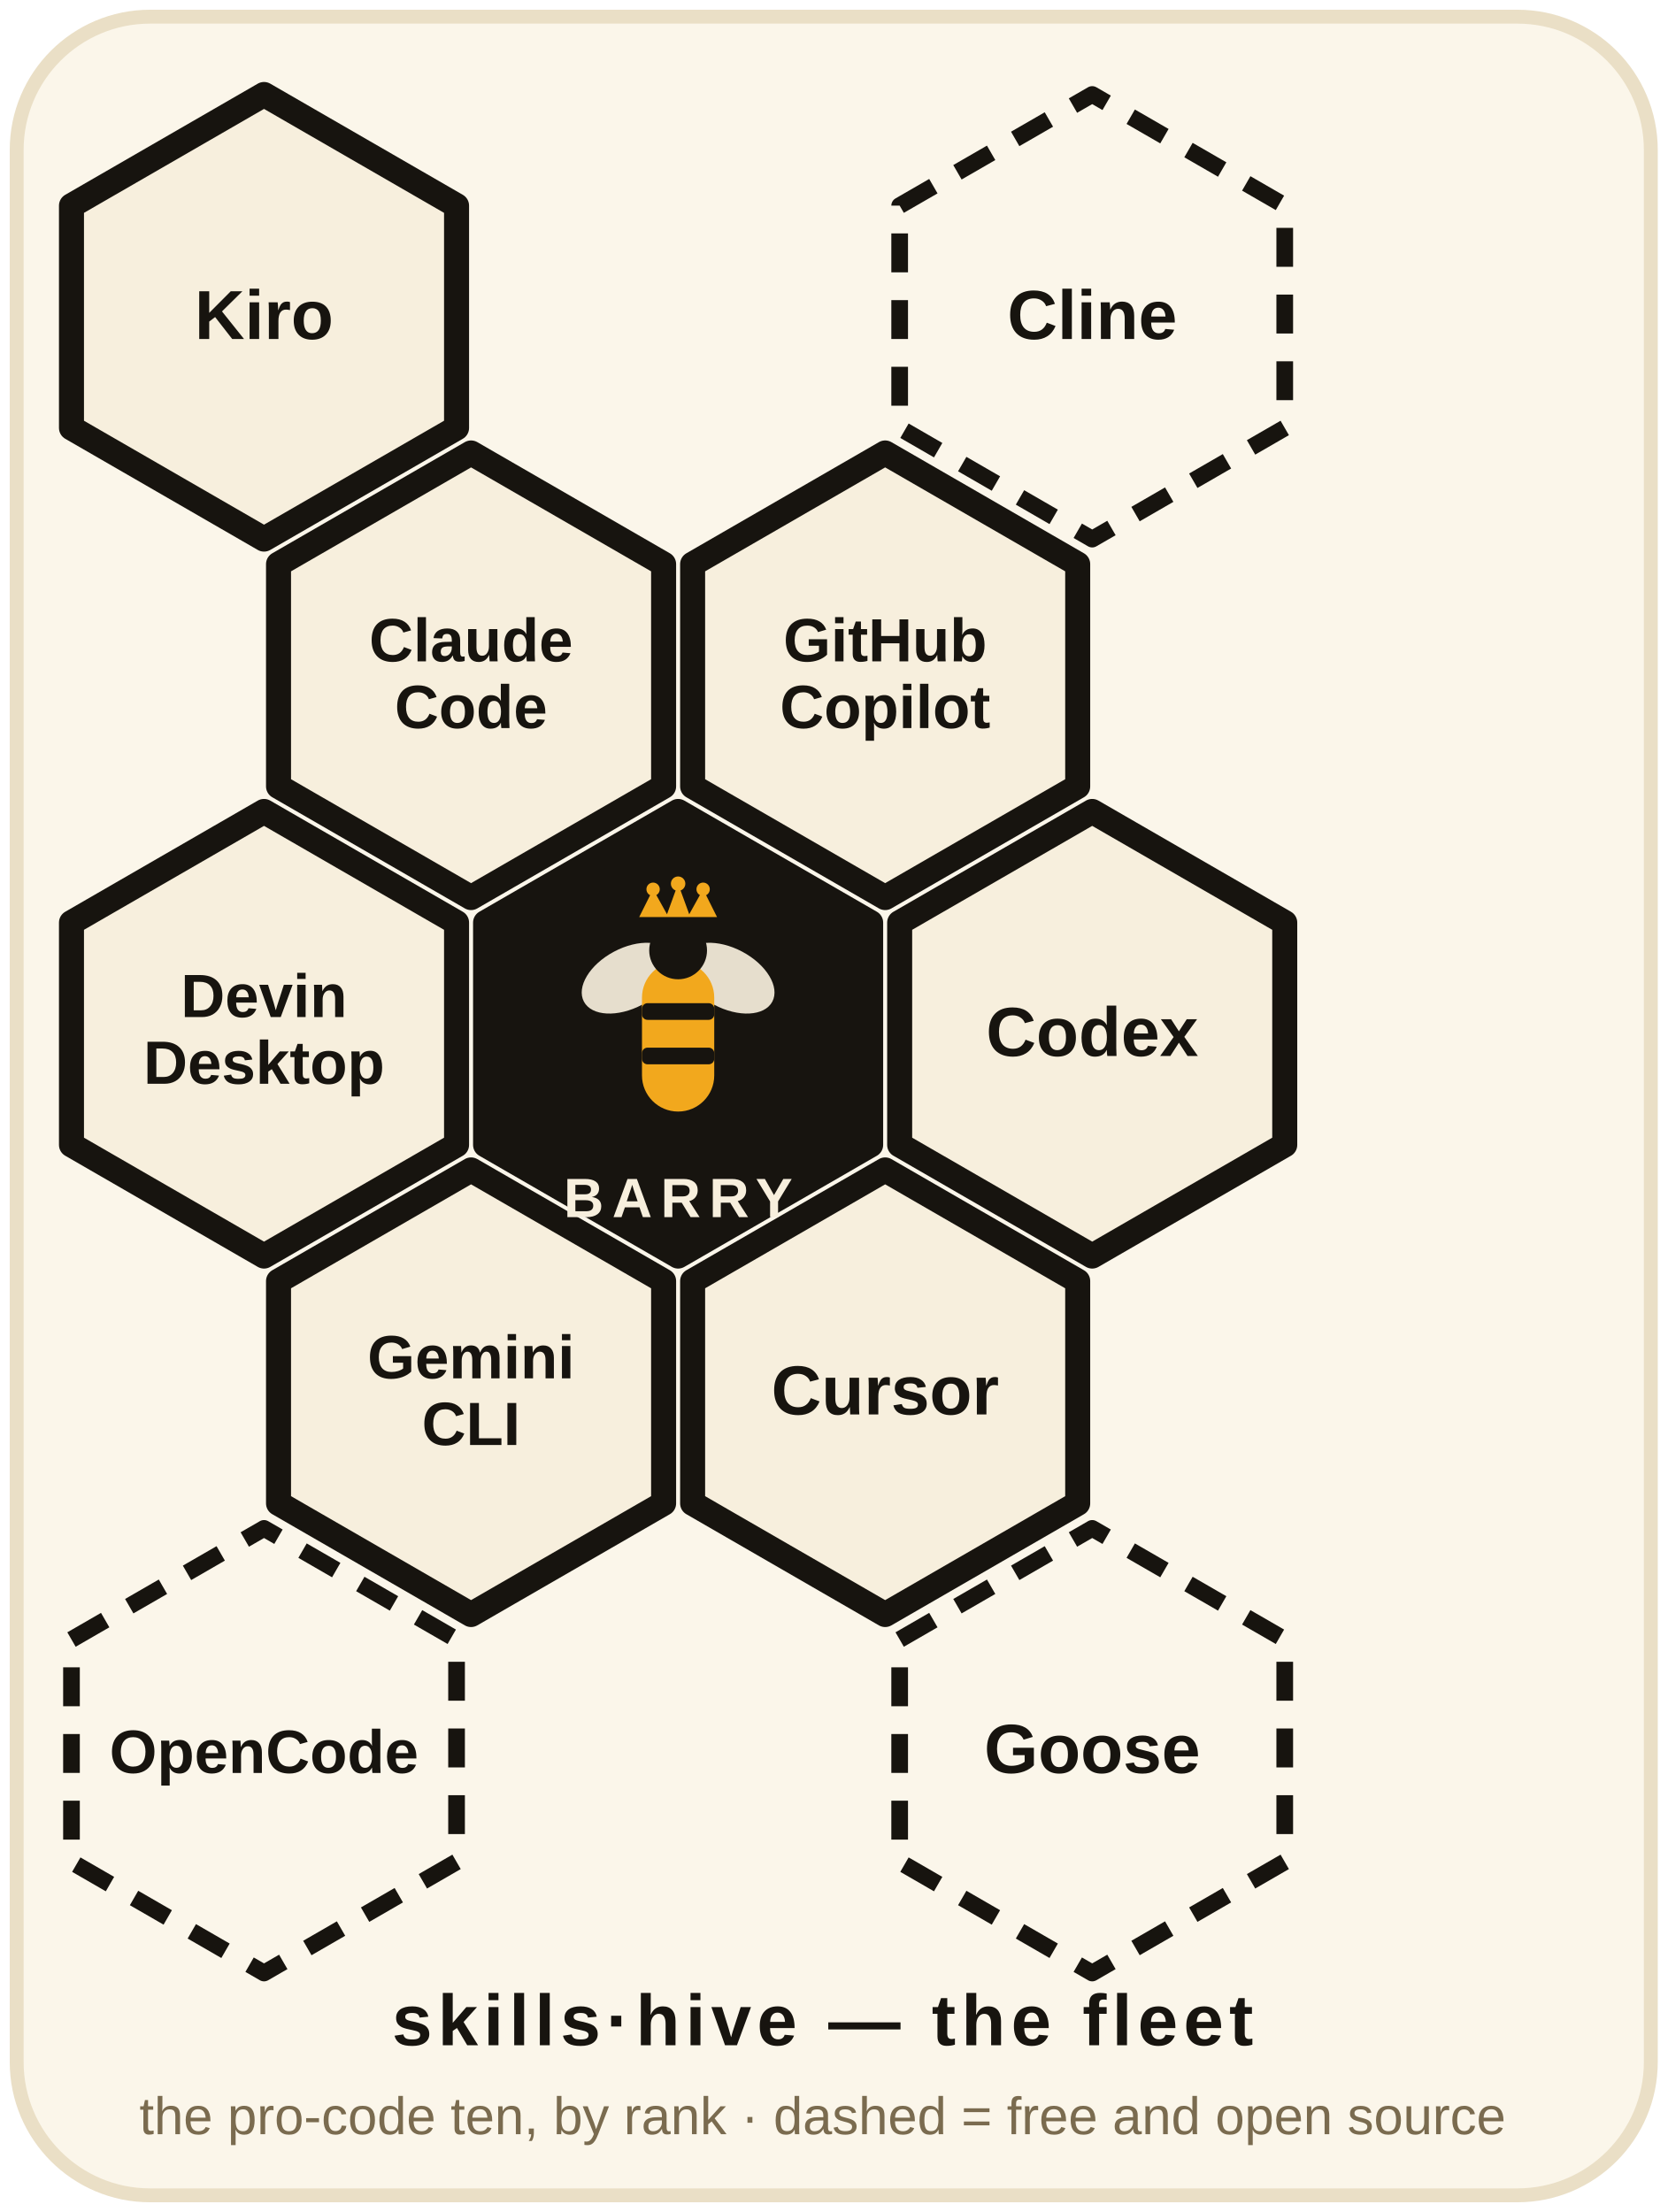
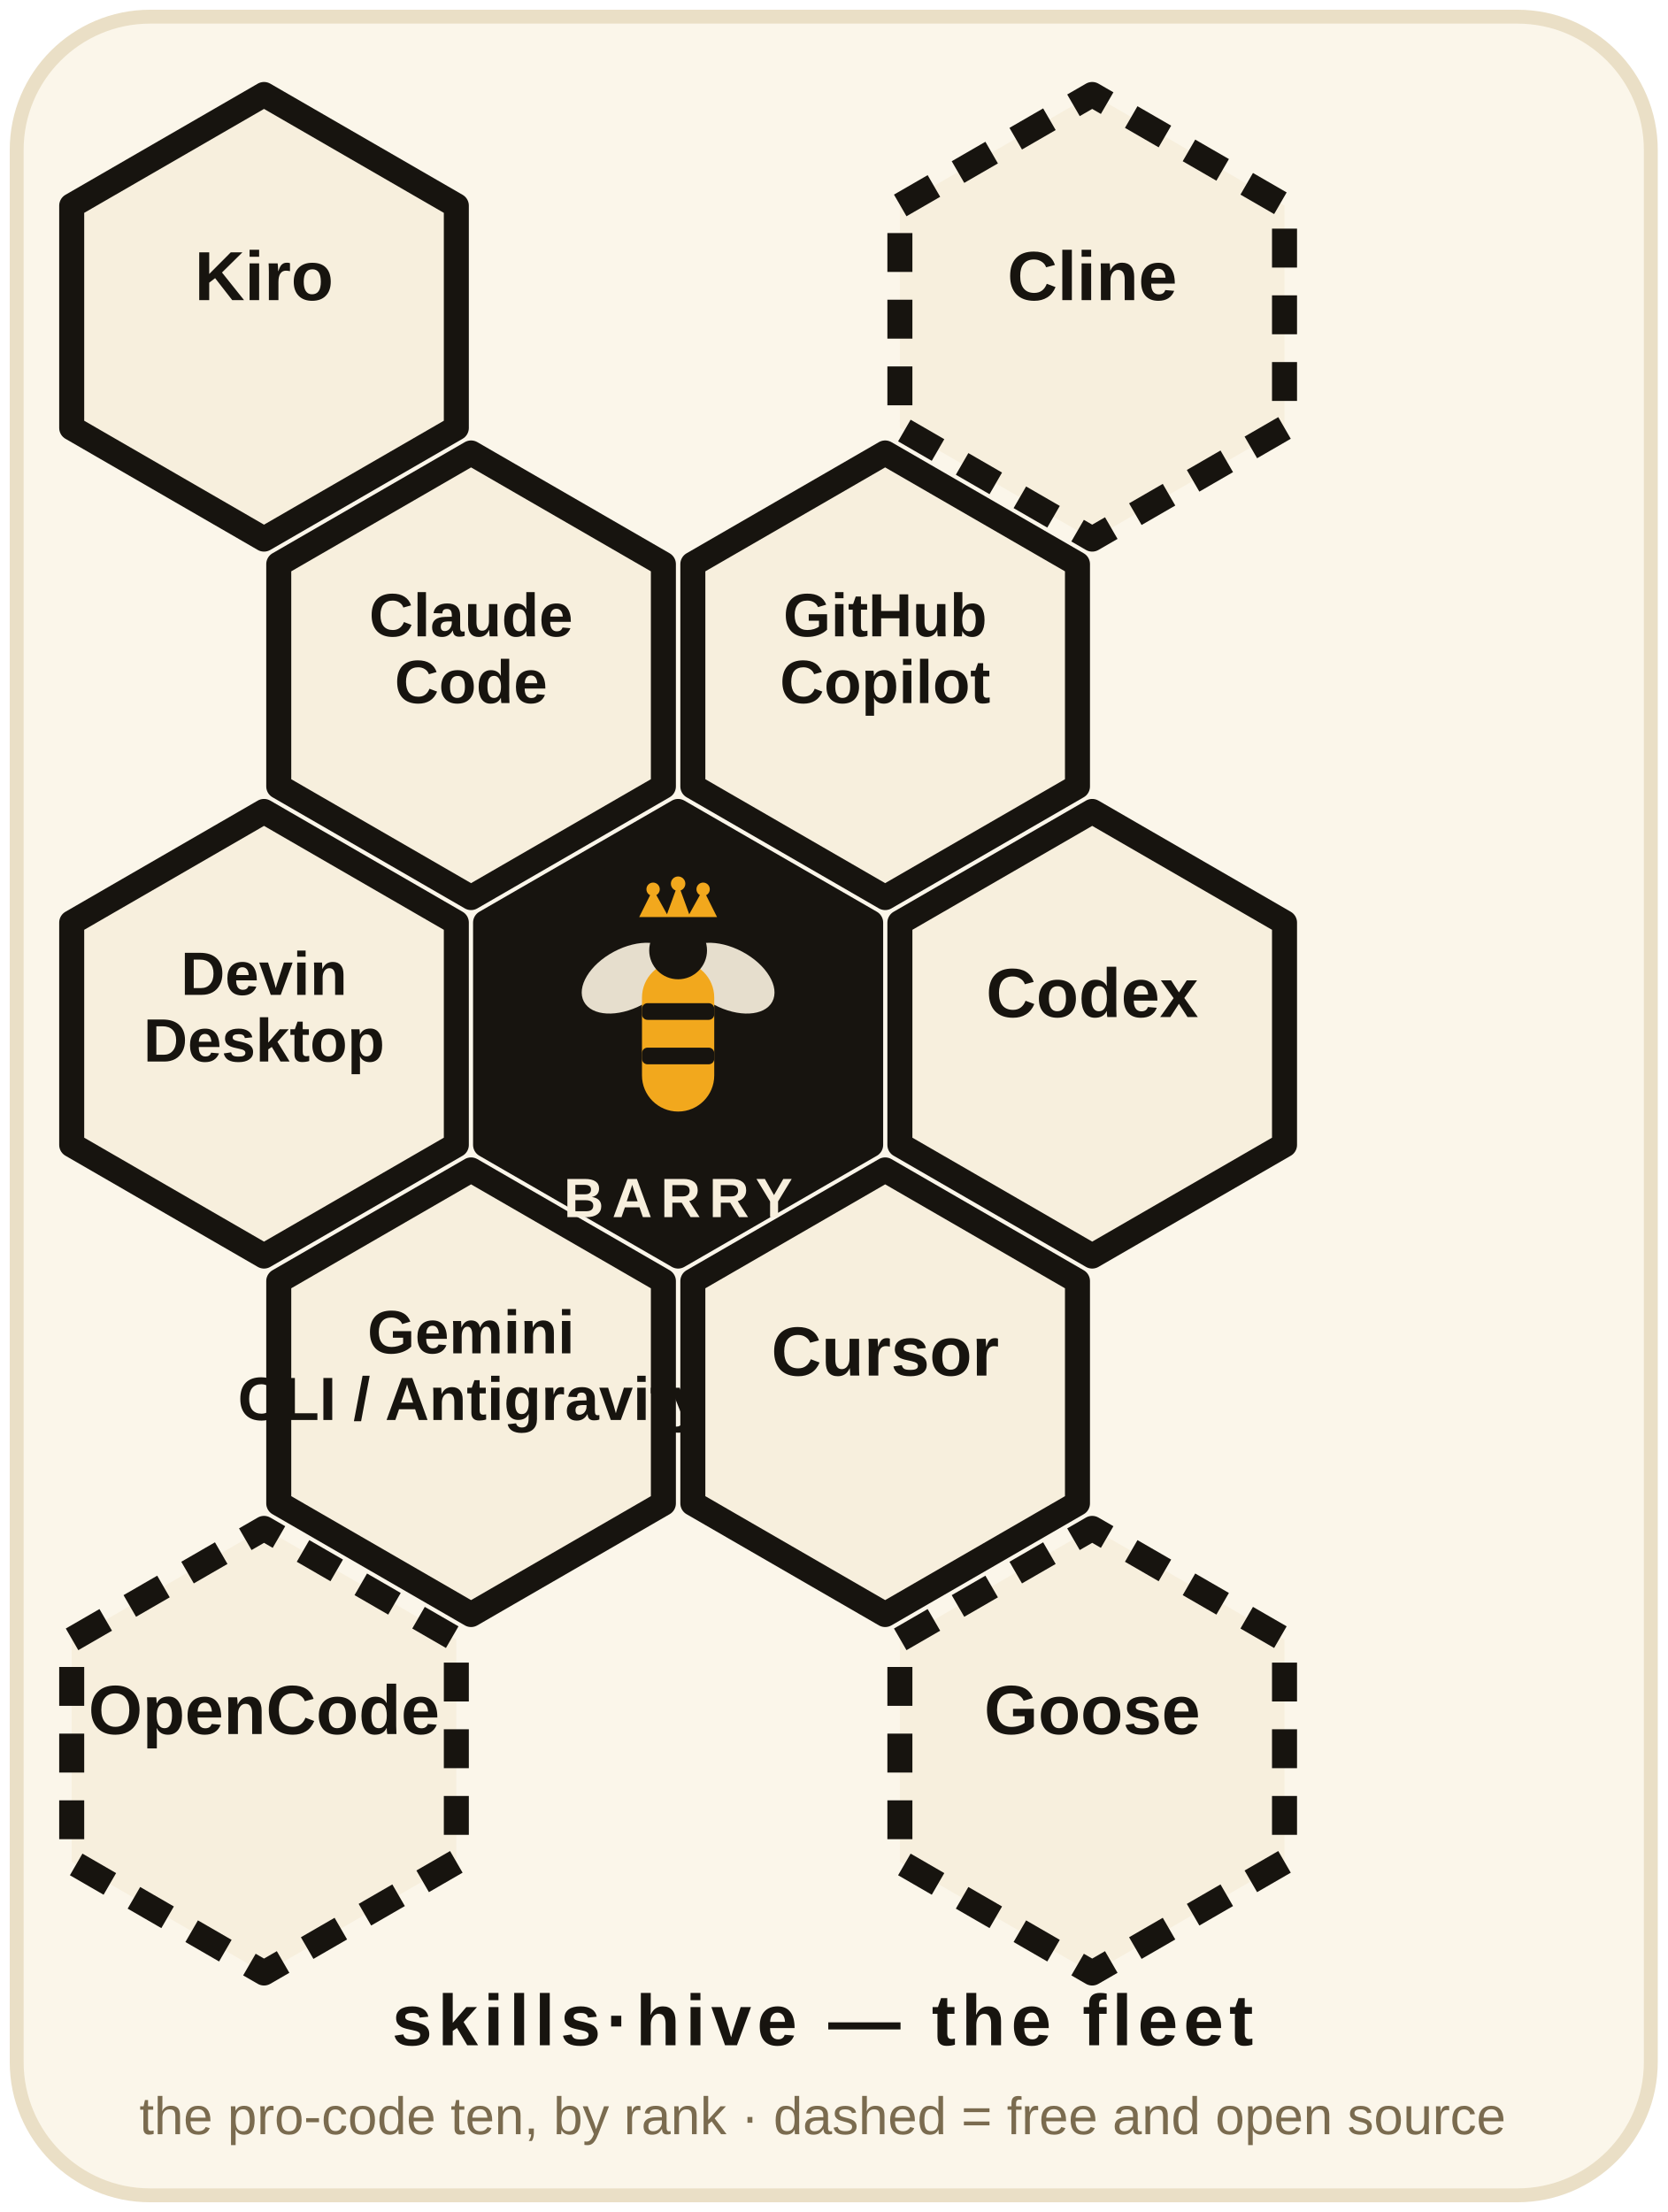
- <svg xmlns="http://www.w3.org/2000/svg" viewBox="118 24 300 398" role="img" aria-label="skills-hive fleet map">
+ <svg xmlns="http://www.w3.org/2000/svg" viewBox="118 24 300 398" role="img" aria-label="Barry the king bee at the center of a honeycomb, surrounded by the ten pro-code harnesses in rank order: Claude Code, GitHub Copilot, Codex, Cursor, Gemini CLI and Antigravity, Devin Desktop, Kiro, Cline, OpenCode, Goose.">
  <rect x="121" y="27" width="294" height="392" rx="24" fill="#FBF6EA" stroke="#EADFC6" stroke-width="2.5" />
  <g fill="#F7EFDD" stroke="#17140F" stroke-width="4.5" stroke-linejoin="round">
-     <polygon transform="translate(202.75,145.5)" points="34.64,20 0,40 -34.64,20 -34.64,-20 0,-40 34.64,-20" />
-     <polygon transform="translate(277.25,145.5)" points="34.64,20 0,40 -34.64,20 -34.64,-20 0,-40 34.64,-20" />
-     <polygon transform="translate(314.5,210)" points="34.64,20 0,40 -34.64,20 -34.64,-20 0,-40 34.64,-20" />
-     <polygon transform="translate(277.25,274.5)" points="34.64,20 0,40 -34.64,20 -34.64,-20 0,-40 34.64,-20" />
-     <polygon transform="translate(202.75,274.5)" points="34.64,20 0,40 -34.64,20 -34.64,-20 0,-40 34.64,-20" />
-     <polygon transform="translate(165.5,210)" points="34.64,20 0,40 -34.64,20 -34.64,-20 0,-40 34.64,-20" />
-     <polygon transform="translate(165.5,81)" points="34.64,20 0,40 -34.64,20 -34.64,-20 0,-40 34.64,-20" />
-   </g>
-   <g fill="none" stroke="#17140F" stroke-width="3" stroke-linejoin="round" stroke-dasharray="7 5">
-     <polygon transform="translate(314.5,81)" points="34.64,20 0,40 -34.64,20 -34.64,-20 0,-40 34.64,-20" />
-     <polygon transform="translate(165.5,339)" points="34.64,20 0,40 -34.64,20 -34.64,-20 0,-40 34.64,-20" />
-     <polygon transform="translate(314.5,339)" points="34.64,20 0,40 -34.64,20 -34.64,-20 0,-40 34.64,-20" />
+     <polygon transform="translate(202.75,145.5)" points="34.6,20.0 0.0,40.0 -34.6,20.0 -34.6,-20.0 -0.0,-40.0 34.6,-20.0" fill="#F7EFDD" stroke="#17140F" stroke-width="4.5" stroke-linejoin="round" />
+     <polygon transform="translate(277.25,145.5)" points="34.6,20.0 0.0,40.0 -34.6,20.0 -34.6,-20.0 -0.0,-40.0 34.6,-20.0" fill="#F7EFDD" stroke="#17140F" stroke-width="4.5" stroke-linejoin="round" />
+     <polygon transform="translate(314.5,210)" points="34.6,20.0 0.0,40.0 -34.6,20.0 -34.6,-20.0 -0.0,-40.0 34.6,-20.0" fill="#F7EFDD" stroke="#17140F" stroke-width="4.5" stroke-linejoin="round" />
+     <polygon transform="translate(277.25,274.5)" points="34.6,20.0 0.0,40.0 -34.6,20.0 -34.6,-20.0 -0.0,-40.0 34.6,-20.0" fill="#F7EFDD" stroke="#17140F" stroke-width="4.5" stroke-linejoin="round" />
+     <polygon transform="translate(202.75,274.5)" points="34.6,20.0 0.0,40.0 -34.6,20.0 -34.6,-20.0 -0.0,-40.0 34.6,-20.0" fill="#F7EFDD" stroke="#17140F" stroke-width="4.5" stroke-linejoin="round" />
+     <polygon transform="translate(165.5,210)" points="34.6,20.0 0.0,40.0 -34.6,20.0 -34.6,-20.0 -0.0,-40.0 34.6,-20.0" fill="#F7EFDD" stroke="#17140F" stroke-width="4.5" stroke-linejoin="round" />
+     <polygon transform="translate(165.5,81)" points="34.6,20.0 0.0,40.0 -34.6,20.0 -34.6,-20.0 -0.0,-40.0 34.6,-20.0" fill="#F7EFDD" stroke="#17140F" stroke-width="4.5" stroke-linejoin="round" />
+     <polygon transform="translate(314.5,81)" points="34.6,20.0 0.0,40.0 -34.6,20.0 -34.6,-20.0 -0.0,-40.0 34.6,-20.0" fill="#F7EFDD" stroke="#17140F" stroke-width="4.5" stroke-linejoin="round" stroke-dasharray="7 5" />
+     <polygon transform="translate(165.5,339)" points="34.6,20.0 0.0,40.0 -34.6,20.0 -34.6,-20.0 -0.0,-40.0 34.6,-20.0" fill="#F7EFDD" stroke="#17140F" stroke-width="4.5" stroke-linejoin="round" stroke-dasharray="7 5" />
+     <polygon transform="translate(314.5,339)" points="34.6,20.0 0.0,40.0 -34.6,20.0 -34.6,-20.0 -0.0,-40.0 34.6,-20.0" fill="#F7EFDD" stroke="#17140F" stroke-width="4.5" stroke-linejoin="round" stroke-dasharray="7 5" />
  </g>
  <polygon transform="translate(240,210)" points="34.64,20 0,40 -34.64,20 -34.64,-20 0,-40 34.64,-20" fill="#17140F" stroke="#17140F" stroke-width="4.5" stroke-linejoin="round" />
  <g font-family="'Poppins','Helvetica Neue',Arial,sans-serif" font-weight="700" fill="#17140F" text-anchor="middle">
-     <text x="202.75" y="143" font-size="11">Claude</text>
-     <text x="202.75" y="155" font-size="11">Code</text>
-     <text x="277.25" y="143" font-size="11">GitHub</text>
-     <text x="277.25" y="155" font-size="11">Copilot</text>
-     <text x="314.5" y="214" font-size="12.5">Codex</text>
-     <text x="277.25" y="278.5" font-size="12.5">Cursor</text>
-     <text x="202.75" y="272" font-size="11">Gemini</text>
-     <text x="202.75" y="284" font-size="11">CLI</text>
-     <text x="165.5" y="207" font-size="11">Devin</text>
-     <text x="165.5" y="219" font-size="11">Desktop</text>
-     <text x="165.5" y="85" font-size="12.5">Kiro</text>
-     <text x="314.5" y="85" font-size="12.5">Cline</text>
-     <text x="165.5" y="343" font-size="11">OpenCode</text>
-     <text x="314.5" y="343" font-size="12.5">Goose</text>
+     <text x="202.75" y="138.5" font-size="11">Claude</text>
+     <text x="202.75" y="150.5" font-size="11">Code</text>
+     <text x="277.25" y="138.5" font-size="11">GitHub</text>
+     <text x="277.25" y="150.5" font-size="11">Copilot</text>
+     <text x="314.5" y="207" font-size="12.5">Codex</text>
+     <text x="277.25" y="271.5" font-size="12.5">Cursor</text>
+     <text x="202.75" y="267.5" font-size="11">Gemini</text>
+     <text x="202.75" y="279.5" font-size="11">CLI / Antigravity</text>
+     <text x="165.5" y="203" font-size="11">Devin</text>
+     <text x="165.5" y="215" font-size="11">Desktop</text>
+     <text x="165.5" y="78" font-size="12.5">Kiro</text>
+     <text x="314.5" y="78" font-size="12.5">Cline</text>
+     <text x="165.5" y="336" font-size="12.5">OpenCode</text>
+     <text x="314.5" y="336" font-size="12.5">Goose</text>
  </g>
-   <g transform="translate(115,80)">
+   <g transform="translate(115,80) scale(1)">
    <ellipse cx="116" cy="120" rx="9" ry="5.4" fill="#F7EFDD" opacity="0.92" transform="rotate(-28 116 120)" />
    <ellipse cx="134" cy="120" rx="9" ry="5.4" fill="#F7EFDD" opacity="0.92" transform="rotate(28 134 120)" />
    <rect x="118.5" y="117" width="13" height="27" rx="6.5" fill="#F2A81D" />
    <rect x="118.5" y="124.5" width="13" height="3" rx="1" fill="#17140F" />
    <rect x="118.5" y="132.5" width="13" height="3" rx="1" fill="#17140F" />
    <circle cx="125" cy="115" r="5.2" fill="#17140F" />
    <path d="M118,109 L120.5,104 L123,108.5 L125,103 L127,108.5 L129.5,104 L132,109 Z" fill="#F2A81D" />
    <circle cx="120.5" cy="104" r="1.2" fill="#F2A81D" />
    <circle cx="125" cy="103" r="1.3" fill="#F2A81D" />
    <circle cx="129.5" cy="104" r="1.2" fill="#F2A81D" />
  </g>
  <text x="240" y="243" font-family="'Poppins','Helvetica Neue',Arial,sans-serif" font-size="10" font-weight="700" letter-spacing="1.5" fill="#F7EFDD" text-anchor="middle">BARRY</text>
  <text x="266" y="392" font-family="'Poppins','Helvetica Neue',Arial,sans-serif" font-size="13" font-weight="800" letter-spacing="1" fill="#17140F" text-anchor="middle">skills·hive — the fleet</text>
  <text x="266" y="408" font-family="'Poppins','Helvetica Neue',Arial,sans-serif" font-size="9.5" font-weight="500" fill="#7A6B4F" text-anchor="middle">the pro-code ten, by rank · dashed = free and open source</text>
</svg>
